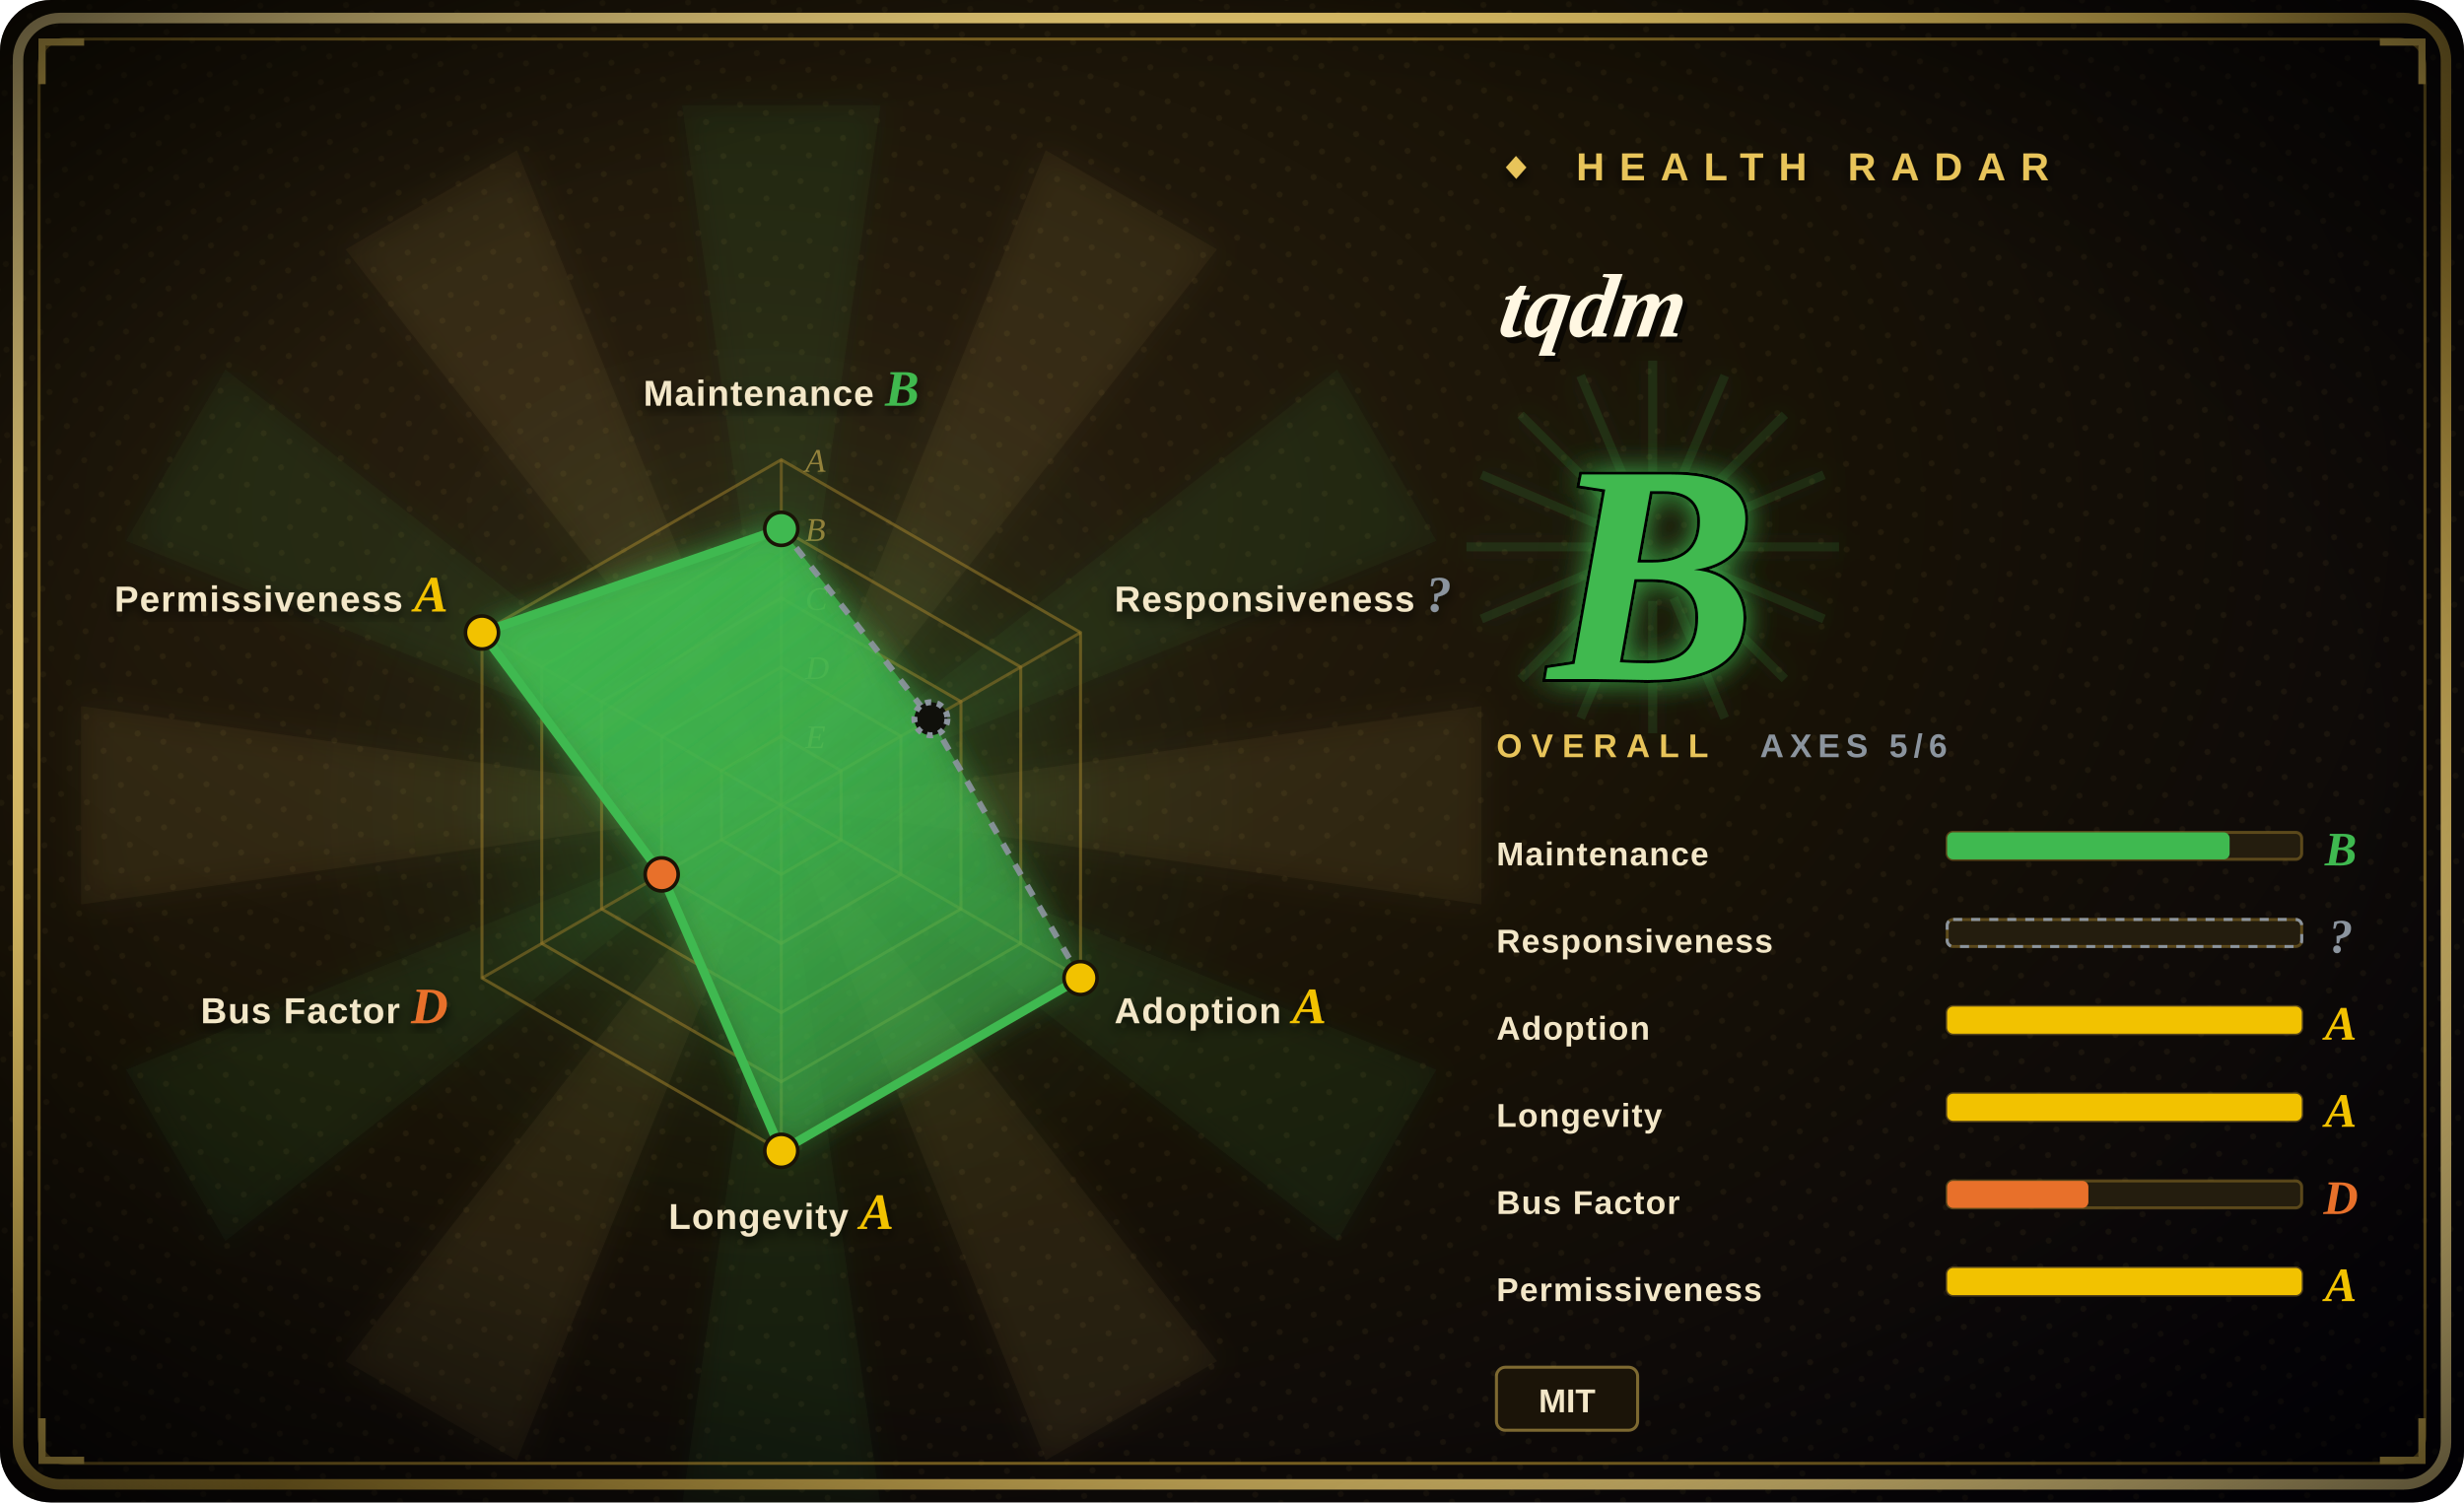
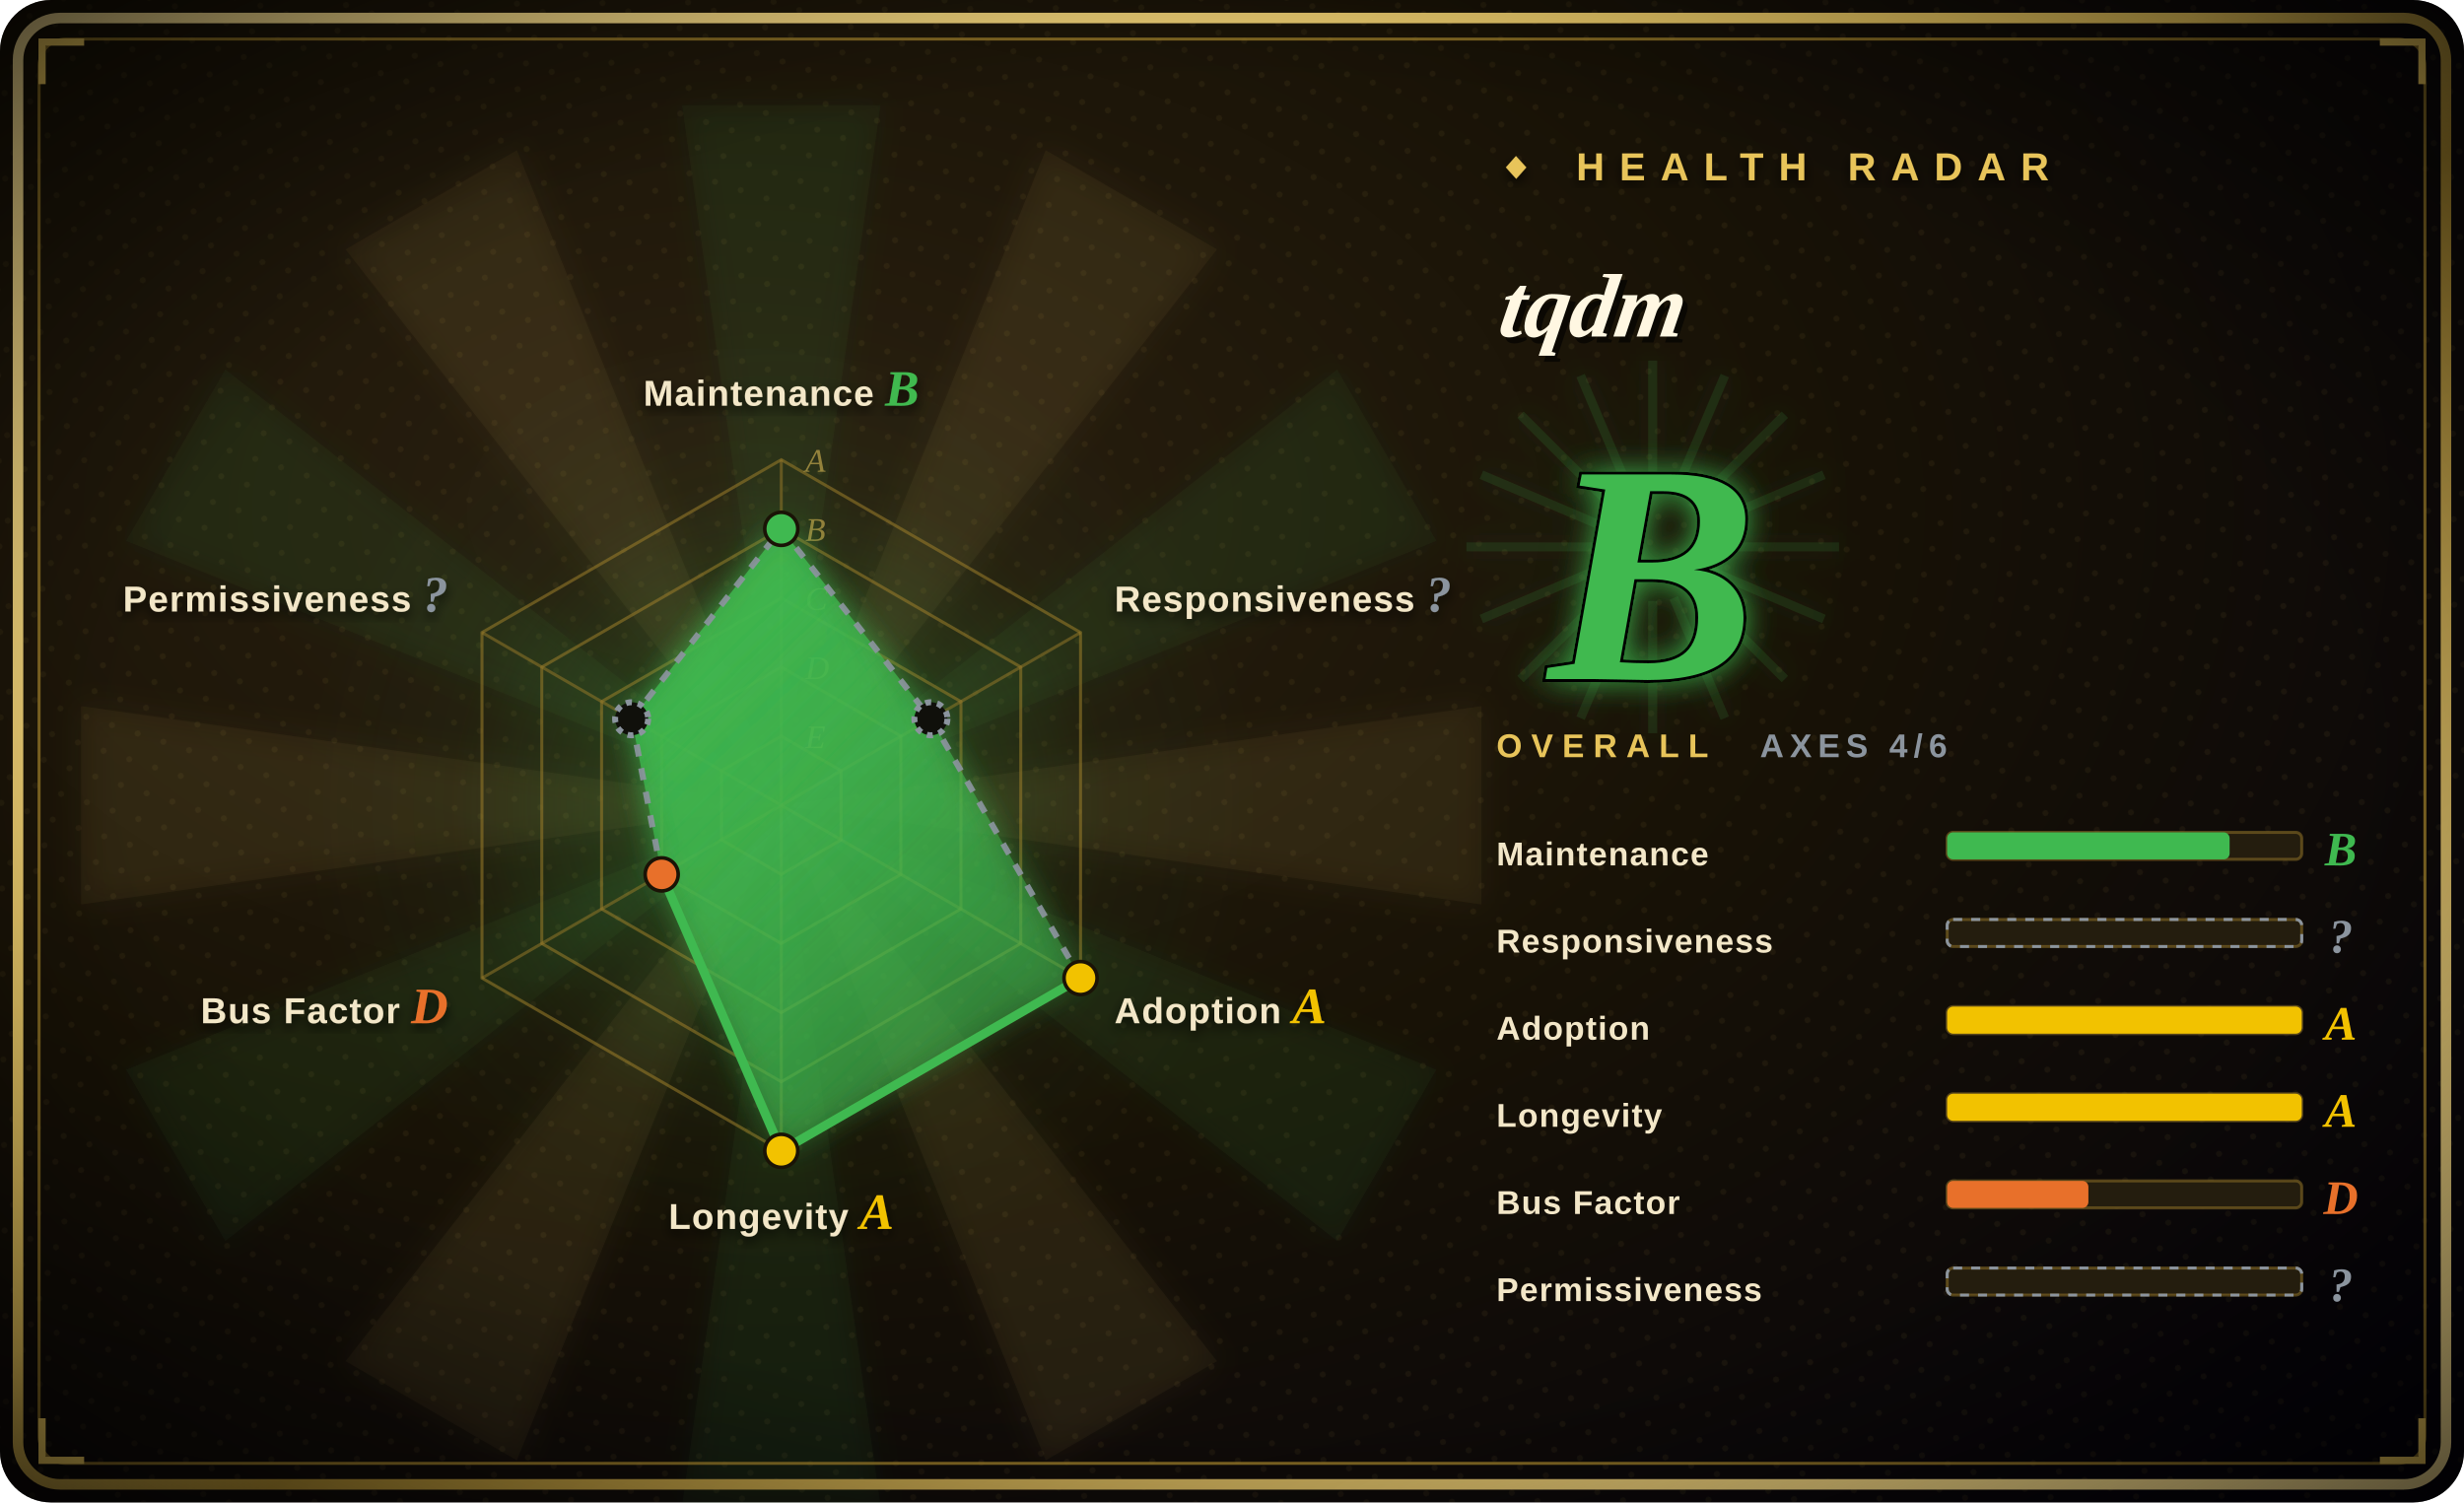
<svg xmlns="http://www.w3.org/2000/svg" width="820" height="500" viewBox="0 0 820 500">
  <defs>
    <radialGradient id="bg" cx="30%" cy="34%" r="90%">
      <stop offset="0%" stop-color="#2a2010" />
      <stop offset="48%" stop-color="#181206" />
      <stop offset="100%" stop-color="#05030a" />
    </radialGradient>
    <radialGradient id="vig" cx="50%" cy="50%" r="72%">
      <stop offset="62%" stop-color="#000000" stop-opacity="0" />
      <stop offset="100%" stop-color="#000000" stop-opacity="0.72" />
    </radialGradient>
    <linearGradient id="frame" x1="0" y1="0" x2="1" y2="1">
      <stop offset="0%" stop-color="#f6dd92" />
      <stop offset="45%" stop-color="#E8C45A" />
      <stop offset="55%" stop-color="#9c7d2a" />
      <stop offset="100%" stop-color="#f6dd92" />
    </linearGradient>
    <linearGradient id="poly" x1="0" y1="0" x2="0.7" y2="1">
      <stop offset="0%" stop-color="#3FB950" stop-opacity="0.92" />
      <stop offset="100%" stop-color="#3FB950" stop-opacity="0.34" />
    </linearGradient>
    <radialGradient id="halo" cx="50%" cy="50%" r="50%">
      <stop offset="0%" stop-color="#3FB950" stop-opacity="0.34" />
      <stop offset="68%" stop-color="#3FB950" stop-opacity="0.04" />
      <stop offset="100%" stop-color="#3FB950" stop-opacity="0" />
    </radialGradient>
    <filter id="glow" x="-60%" y="-60%" width="220%" height="220%">
      <feGaussianBlur stdDeviation="5" result="b" />
      <feMerge>
        <feMergeNode in="b" />
        <feMergeNode in="SourceGraphic" />
      </feMerge>
    </filter>
    <filter id="soft" x="-30%" y="-30%" width="160%" height="160%">
      <feDropShadow dx="0" dy="2" stdDeviation="2" flood-color="#000" flood-opacity="0.7" />
    </filter>
    <pattern id="halftone" width="9" height="9" patternUnits="userSpaceOnUse" patternTransform="rotate(18)">
      <circle cx="2" cy="2" r="1" fill="#E8C45A" fill-opacity="0.06" />
    </pattern>
  </defs>
  <rect width="820" height="500" rx="17" fill="url(#bg)" />
  <rect width="820" height="500" rx="17" fill="url(#halftone)" />
  <g opacity="0.5" filter="url(#glow)">
    <path d="M260,268 L493,235 L493,301 Z" fill="#E8C45A" fill-opacity="0.10" />
    <path d="M260,268 L478,356 L445,413 Z" fill="#3FB950" fill-opacity="0.10" />
    <path d="M260,268 L405,453 L348,486 Z" fill="#E8C45A" fill-opacity="0.10" />
    <path d="M260,268 L293,501 L227,501 Z" fill="#3FB950" fill-opacity="0.10" />
    <path d="M260,268 L172,486 L115,453 Z" fill="#E8C45A" fill-opacity="0.10" />
    <path d="M260,268 L75,413 L42,356 Z" fill="#3FB950" fill-opacity="0.10" />
    <path d="M260,268 L27,301 L27,235 Z" fill="#E8C45A" fill-opacity="0.10" />
    <path d="M260,268 L42,180 L75,123 Z" fill="#3FB950" fill-opacity="0.10" />
    <path d="M260,268 L115,83 L172,50 Z" fill="#E8C45A" fill-opacity="0.10" />
    <path d="M260,268 L227,35 L293,35 Z" fill="#3FB950" fill-opacity="0.10" />
    <path d="M260,268 L348,50 L405,83 Z" fill="#E8C45A" fill-opacity="0.10" />
    <path d="M260,268 L445,123 L478,180 Z" fill="#3FB950" fill-opacity="0.10" />
  </g>
  <circle cx="260" cy="268" r="161" fill="url(#halo)" />
  <rect x="6" y="6" width="808" height="488" rx="14" fill="none" stroke="url(#frame)" stroke-width="3.5" />
  <rect x="13" y="13" width="794" height="474" rx="9" fill="none" stroke="#9c7d2a" stroke-width="1" stroke-opacity="0.8" />
  <path d="M14,28 L14,14 L28,14" fill="none" stroke="#E8C45A" stroke-width="2.4" />
  <path d="M806,28 L806,14 L792,14" fill="none" stroke="#E8C45A" stroke-width="2.4" />
  <path d="M14,472 L14,486 L28,486" fill="none" stroke="#E8C45A" stroke-width="2.4" />
  <path d="M806,472 L806,486 L792,486" fill="none" stroke="#E8C45A" stroke-width="2.4" />
  <rect width="820" height="500" rx="17" fill="url(#vig)" />
  <polygon points="260.0,153.0 359.6,210.5 359.6,325.5 260.0,383.0 160.4,325.5 160.4,210.5" fill="none" stroke="#9c7d2a" stroke-opacity="0.55" stroke-width="1" />
  <polygon points="260.0,176.0 339.7,222.0 339.7,314.0 260.0,360.0 180.3,314.0 180.3,222.0" fill="none" stroke="#9c7d2a" stroke-opacity="0.55" stroke-width="1" />
  <polygon points="260.0,199.0 319.8,233.5 319.8,302.5 260.0,337.0 200.2,302.5 200.2,233.5" fill="none" stroke="#9c7d2a" stroke-opacity="0.55" stroke-width="1" />
  <polygon points="260.0,222.0 299.8,245.0 299.8,291.0 260.0,314.0 220.2,291.0 220.2,245.0" fill="none" stroke="#9c7d2a" stroke-opacity="0.55" stroke-width="1" />
  <polygon points="260.0,245.0 279.9,256.5 279.9,279.5 260.0,291.0 240.1,279.5 240.1,256.5" fill="none" stroke="#9c7d2a" stroke-opacity="0.55" stroke-width="1" />
  <line x1="260" y1="268" x2="260.0" y2="153.0" stroke="#9c7d2a" stroke-opacity="0.5" stroke-width="1" />
  <line x1="260" y1="268" x2="359.6" y2="210.5" stroke="#9c7d2a" stroke-opacity="0.5" stroke-width="1" />
  <line x1="260" y1="268" x2="359.6" y2="325.5" stroke="#9c7d2a" stroke-opacity="0.5" stroke-width="1" />
  <line x1="260" y1="268" x2="260.0" y2="383.0" stroke="#9c7d2a" stroke-opacity="0.5" stroke-width="1" />
  <line x1="260" y1="268" x2="160.4" y2="325.5" stroke="#9c7d2a" stroke-opacity="0.5" stroke-width="1" />
  <line x1="260" y1="268" x2="160.4" y2="210.5" stroke="#9c7d2a" stroke-opacity="0.5" stroke-width="1" />
  <text x="268" y="157.0" font-size="11" font-style="italic" fill="#E8C45A" fill-opacity="0.55" font-family="'Georgia','Times New Roman',serif">A</text>
  <text x="268" y="180.0" font-size="11" font-style="italic" fill="#E8C45A" fill-opacity="0.55" font-family="'Georgia','Times New Roman',serif">B</text>
  <text x="268" y="203.0" font-size="11" font-style="italic" fill="#E8C45A" fill-opacity="0.55" font-family="'Georgia','Times New Roman',serif">C</text>
  <text x="268" y="226.0" font-size="11" font-style="italic" fill="#E8C45A" fill-opacity="0.55" font-family="'Georgia','Times New Roman',serif">D</text>
  <text x="268" y="249.0" font-size="11" font-style="italic" fill="#E8C45A" fill-opacity="0.55" font-family="'Georgia','Times New Roman',serif">E</text>
-   <polygon points="260.0,176.0 309.8,239.2 359.6,325.5 260.0,383.0 220.2,291.0 160.4,210.5" fill="url(#poly)" filter="url(#glow)" />
+   <polygon points="260.0,176.0 309.8,239.2 359.6,325.5 260.0,383.0 220.2,291.0 210.2,239.2" fill="url(#poly)" filter="url(#glow)" />
  <line x1="260.0" y1="176.0" x2="309.8" y2="239.2" stroke="#8B949E" stroke-width="2" stroke-dasharray="4 4" stroke-opacity="0.92" />
  <line x1="309.8" y1="239.2" x2="359.6" y2="325.5" stroke="#8B949E" stroke-width="2" stroke-dasharray="4 4" stroke-opacity="0.92" />
  <line x1="359.6" y1="325.5" x2="260.0" y2="383.0" stroke="#3FB950" stroke-width="3" />
  <line x1="260.0" y1="383.0" x2="220.2" y2="291.0" stroke="#3FB950" stroke-width="3" />
-   <line x1="220.2" y1="291.0" x2="160.4" y2="210.5" stroke="#3FB950" stroke-width="3" />
-   <line x1="160.4" y1="210.5" x2="260.0" y2="176.0" stroke="#3FB950" stroke-width="3" />
+   <line x1="220.2" y1="291.0" x2="210.2" y2="239.2" stroke="#8B949E" stroke-width="2" stroke-dasharray="4 4" stroke-opacity="0.92" />
+   <line x1="210.2" y1="239.2" x2="260.0" y2="176.0" stroke="#8B949E" stroke-width="2" stroke-dasharray="4 4" stroke-opacity="0.92" />
  <circle cx="260.0" cy="176.0" r="5.5" fill="#3FB950" stroke="#1a1306" stroke-width="1.2" />
  <circle cx="309.8" cy="239.2" r="5.5" fill="#10100b" stroke="#8B949E" stroke-width="2" stroke-dasharray="2 2" />
  <circle cx="359.6" cy="325.5" r="5.5" fill="#F2C200" stroke="#1a1306" stroke-width="1.2" />
  <circle cx="260.0" cy="383.0" r="5.5" fill="#F2C200" stroke="#1a1306" stroke-width="1.2" />
  <circle cx="220.2" cy="291.0" r="5.5" fill="#E8702A" stroke="#1a1306" stroke-width="1.2" />
-   <circle cx="160.4" cy="210.5" r="5.5" fill="#F2C200" stroke="#1a1306" stroke-width="1.2" />
+   <circle cx="210.2" cy="239.2" r="5.5" fill="#10100b" stroke="#8B949E" stroke-width="2" stroke-dasharray="2 2" />
  <text x="260.0" y="135.0" font-size="12" font-weight="900" fill="#f3e7c8" text-anchor="middle" font-family="'Arial Black','Helvetica Neue',Arial,sans-serif" letter-spacing="0.4" filter="url(#soft)">Maintenance <tspan fill="#3FB950" font-family="'Georgia','Times New Roman',serif" font-style="italic" font-size="17">B</tspan>
  </text>
  <text x="370.9" y="203.5" font-size="12" font-weight="900" fill="#f3e7c8" text-anchor="start" font-family="'Arial Black','Helvetica Neue',Arial,sans-serif" letter-spacing="0.4" filter="url(#soft)">Responsiveness <tspan fill="#8B949E" font-family="'Georgia','Times New Roman',serif" font-style="italic" font-size="17">?</tspan>
  </text>
  <text x="370.9" y="340.5" font-size="12" font-weight="900" fill="#f3e7c8" text-anchor="start" font-family="'Arial Black','Helvetica Neue',Arial,sans-serif" letter-spacing="0.4" filter="url(#soft)">Adoption <tspan fill="#F2C200" font-family="'Georgia','Times New Roman',serif" font-style="italic" font-size="17">A</tspan>
  </text>
  <text x="260.0" y="409.0" font-size="12" font-weight="900" fill="#f3e7c8" text-anchor="middle" font-family="'Arial Black','Helvetica Neue',Arial,sans-serif" letter-spacing="0.4" filter="url(#soft)">Longevity <tspan fill="#F2C200" font-family="'Georgia','Times New Roman',serif" font-style="italic" font-size="17">A</tspan>
  </text>
  <text x="149.1" y="340.5" font-size="12" font-weight="900" fill="#f3e7c8" text-anchor="end" font-family="'Arial Black','Helvetica Neue',Arial,sans-serif" letter-spacing="0.4" filter="url(#soft)">Bus Factor <tspan fill="#E8702A" font-family="'Georgia','Times New Roman',serif" font-style="italic" font-size="17">D</tspan>
  </text>
-   <text x="149.1" y="203.5" font-size="12" font-weight="900" fill="#f3e7c8" text-anchor="end" font-family="'Arial Black','Helvetica Neue',Arial,sans-serif" letter-spacing="0.4" filter="url(#soft)">Permissiveness <tspan fill="#F2C200" font-family="'Georgia','Times New Roman',serif" font-style="italic" font-size="17">A</tspan>
+   <text x="149.1" y="203.5" font-size="12" font-weight="900" fill="#f3e7c8" text-anchor="end" font-family="'Arial Black','Helvetica Neue',Arial,sans-serif" letter-spacing="0.4" filter="url(#soft)">Permissiveness <tspan fill="#8B949E" font-family="'Georgia','Times New Roman',serif" font-style="italic" font-size="17">?</tspan>
  </text>
  <text x="498" y="60" font-size="13" letter-spacing="5" fill="#E8C45A" font-weight="900" font-family="'Arial Black','Helvetica Neue',Arial,sans-serif" filter="url(#soft)">◆ HEALTH RADAR</text>
  <g transform="translate(498,112) skewX(-9)">
    <text x="2" y="2" font-size="30" font-weight="900" font-style="italic" fill="#000" fill-opacity="0.6" font-family="'Georgia','Times New Roman',serif">tqdm</text>
    <text x="0" y="0" font-size="30" font-weight="900" font-style="italic" fill="#fff7e2" font-family="'Georgia','Times New Roman',serif">tqdm</text>
  </g>
  <line x1="498" y1="124" x2="648" y2="124" stroke="url(#frame)" stroke-width="2" />
  <g opacity="0.85" filter="url(#glow)">
    <line x1="568" y1="182" x2="612" y2="182" stroke="#3FB950" stroke-opacity="0.16" stroke-width="3" />
    <line x1="567" y1="189" x2="607" y2="206" stroke="#3FB950" stroke-opacity="0.16" stroke-width="3" />
    <line x1="563" y1="195" x2="594" y2="226" stroke="#3FB950" stroke-opacity="0.16" stroke-width="3" />
    <line x1="557" y1="199" x2="574" y2="239" stroke="#3FB950" stroke-opacity="0.16" stroke-width="3" />
    <line x1="550" y1="200" x2="550" y2="244" stroke="#3FB950" stroke-opacity="0.16" stroke-width="3" />
    <line x1="543" y1="199" x2="526" y2="239" stroke="#3FB950" stroke-opacity="0.16" stroke-width="3" />
    <line x1="537" y1="195" x2="506" y2="226" stroke="#3FB950" stroke-opacity="0.16" stroke-width="3" />
    <line x1="533" y1="189" x2="493" y2="206" stroke="#3FB950" stroke-opacity="0.16" stroke-width="3" />
    <line x1="532" y1="182" x2="488" y2="182" stroke="#3FB950" stroke-opacity="0.16" stroke-width="3" />
    <line x1="533" y1="175" x2="493" y2="158" stroke="#3FB950" stroke-opacity="0.16" stroke-width="3" />
    <line x1="537" y1="169" x2="506" y2="138" stroke="#3FB950" stroke-opacity="0.16" stroke-width="3" />
    <line x1="543" y1="165" x2="526" y2="125" stroke="#3FB950" stroke-opacity="0.16" stroke-width="3" />
    <line x1="550" y1="164" x2="550" y2="120" stroke="#3FB950" stroke-opacity="0.16" stroke-width="3" />
    <line x1="557" y1="165" x2="574" y2="125" stroke="#3FB950" stroke-opacity="0.16" stroke-width="3" />
    <line x1="563" y1="169" x2="594" y2="138" stroke="#3FB950" stroke-opacity="0.16" stroke-width="3" />
    <line x1="567" y1="175" x2="607" y2="158" stroke="#3FB950" stroke-opacity="0.16" stroke-width="3" />
  </g>
  <text x="550" y="226" font-size="104" font-weight="900" font-style="italic" text-anchor="middle" fill="#3FB950" stroke="#000" stroke-width="2" paint-order="stroke" font-family="'Georgia','Times New Roman',serif" filter="url(#glow)">B</text>
  <text x="498" y="252" font-size="11" letter-spacing="3" fill="#E8C45A" font-family="'Arial Black','Helvetica Neue',Arial,sans-serif" font-weight="900">OVERALL</text>
-   <text x="648" y="252" font-size="11" letter-spacing="2" fill="#8B949E" font-family="'Arial Black','Helvetica Neue',Arial,sans-serif" font-weight="900" text-anchor="end">AXES 5/6</text>
+   <text x="648" y="252" font-size="11" letter-spacing="2" fill="#8B949E" font-family="'Arial Black','Helvetica Neue',Arial,sans-serif" font-weight="900" text-anchor="end">AXES 4/6</text>
  <text x="498" y="288" font-size="11" font-weight="900" fill="#f3e7c8" font-family="'Arial Black','Helvetica Neue',Arial,sans-serif" letter-spacing="0.4">Maintenance</text>
  <rect x="648" y="277" width="118" height="9" rx="2" fill="#241d0e" stroke="#9c7d2a" stroke-opacity="0.5" />
  <rect x="648" y="277" width="94" height="9" rx="2" fill="#3FB950" />
  <text x="779" y="288" font-size="16" font-weight="900" font-style="italic" fill="#3FB950" font-family="'Georgia','Times New Roman',serif" text-anchor="middle">B</text>
  <text x="498" y="317" font-size="11" font-weight="900" fill="#f3e7c8" font-family="'Arial Black','Helvetica Neue',Arial,sans-serif" letter-spacing="0.4">Responsiveness</text>
  <rect x="648" y="306" width="118" height="9" rx="2" fill="#241d0e" stroke="#9c7d2a" stroke-opacity="0.5" />
  <rect x="648" y="306" width="118" height="9" rx="2" fill="none" stroke="#8B949E" stroke-dasharray="3 3" />
  <text x="779" y="317" font-size="16" font-weight="900" font-style="italic" fill="#8B949E" font-family="'Georgia','Times New Roman',serif" text-anchor="middle">?</text>
  <text x="498" y="346" font-size="11" font-weight="900" fill="#f3e7c8" font-family="'Arial Black','Helvetica Neue',Arial,sans-serif" letter-spacing="0.4">Adoption</text>
  <rect x="648" y="335" width="118" height="9" rx="2" fill="#241d0e" stroke="#9c7d2a" stroke-opacity="0.5" />
  <rect x="648" y="335" width="118" height="9" rx="2" fill="#F2C200" />
  <text x="779" y="346" font-size="16" font-weight="900" font-style="italic" fill="#F2C200" font-family="'Georgia','Times New Roman',serif" text-anchor="middle">A</text>
  <text x="498" y="375" font-size="11" font-weight="900" fill="#f3e7c8" font-family="'Arial Black','Helvetica Neue',Arial,sans-serif" letter-spacing="0.4">Longevity</text>
  <rect x="648" y="364" width="118" height="9" rx="2" fill="#241d0e" stroke="#9c7d2a" stroke-opacity="0.5" />
  <rect x="648" y="364" width="118" height="9" rx="2" fill="#F2C200" />
  <text x="779" y="375" font-size="16" font-weight="900" font-style="italic" fill="#F2C200" font-family="'Georgia','Times New Roman',serif" text-anchor="middle">A</text>
  <text x="498" y="404" font-size="11" font-weight="900" fill="#f3e7c8" font-family="'Arial Black','Helvetica Neue',Arial,sans-serif" letter-spacing="0.4">Bus Factor</text>
  <rect x="648" y="393" width="118" height="9" rx="2" fill="#241d0e" stroke="#9c7d2a" stroke-opacity="0.5" />
  <rect x="648" y="393" width="47" height="9" rx="2" fill="#E8702A" />
  <text x="779" y="404" font-size="16" font-weight="900" font-style="italic" fill="#E8702A" font-family="'Georgia','Times New Roman',serif" text-anchor="middle">D</text>
  <text x="498" y="433" font-size="11" font-weight="900" fill="#f3e7c8" font-family="'Arial Black','Helvetica Neue',Arial,sans-serif" letter-spacing="0.4">Permissiveness</text>
  <rect x="648" y="422" width="118" height="9" rx="2" fill="#241d0e" stroke="#9c7d2a" stroke-opacity="0.5" />
-   <rect x="648" y="422" width="118" height="9" rx="2" fill="#F2C200" />
-   <text x="779" y="433" font-size="16" font-weight="900" font-style="italic" fill="#F2C200" font-family="'Georgia','Times New Roman',serif" text-anchor="middle">A</text>
-   <rect x="498" y="455" width="47" height="21" rx="3" fill="#1b1408" stroke="#E8C45A" stroke-opacity="0.5" />
-   <text x="521.5" y="470" font-size="11" font-weight="700" fill="#f3e7c8" text-anchor="middle" font-family="'Arial Black','Helvetica Neue',Arial,sans-serif">MIT</text>
+   <rect x="648" y="422" width="118" height="9" rx="2" fill="none" stroke="#8B949E" stroke-dasharray="3 3" />
+   <text x="779" y="433" font-size="16" font-weight="900" font-style="italic" fill="#8B949E" font-family="'Georgia','Times New Roman',serif" text-anchor="middle">?</text>
</svg>
